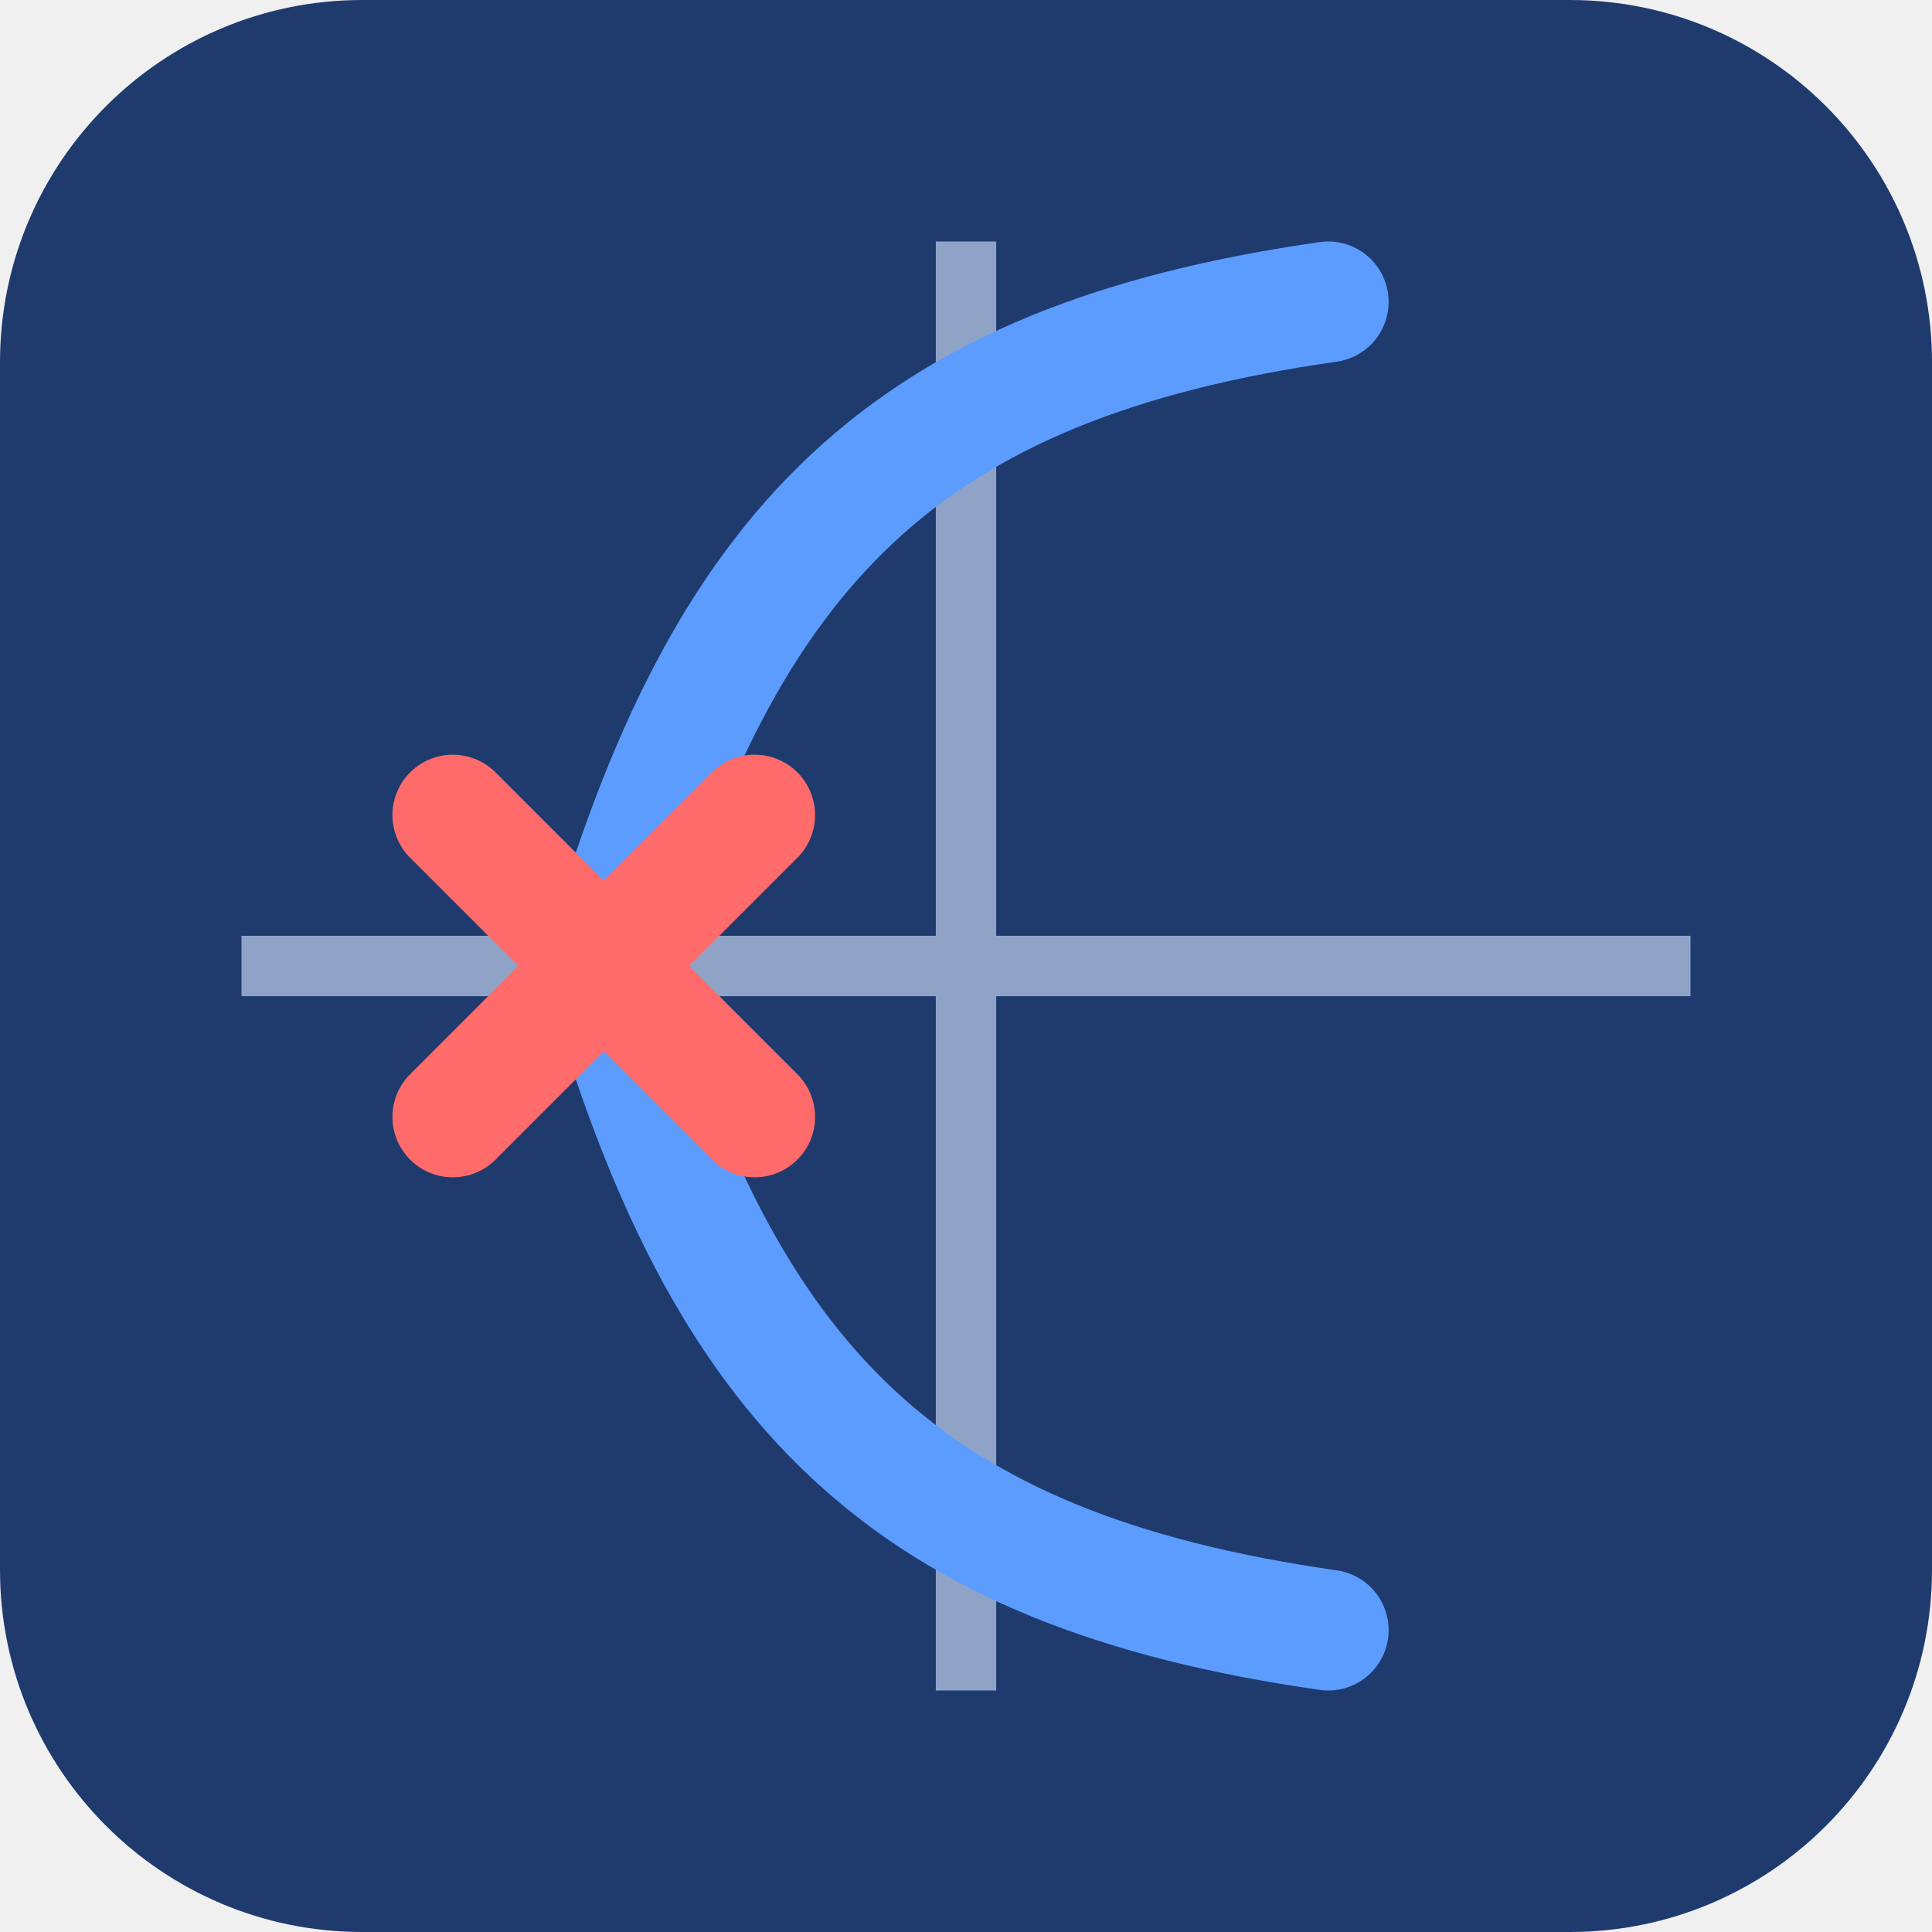
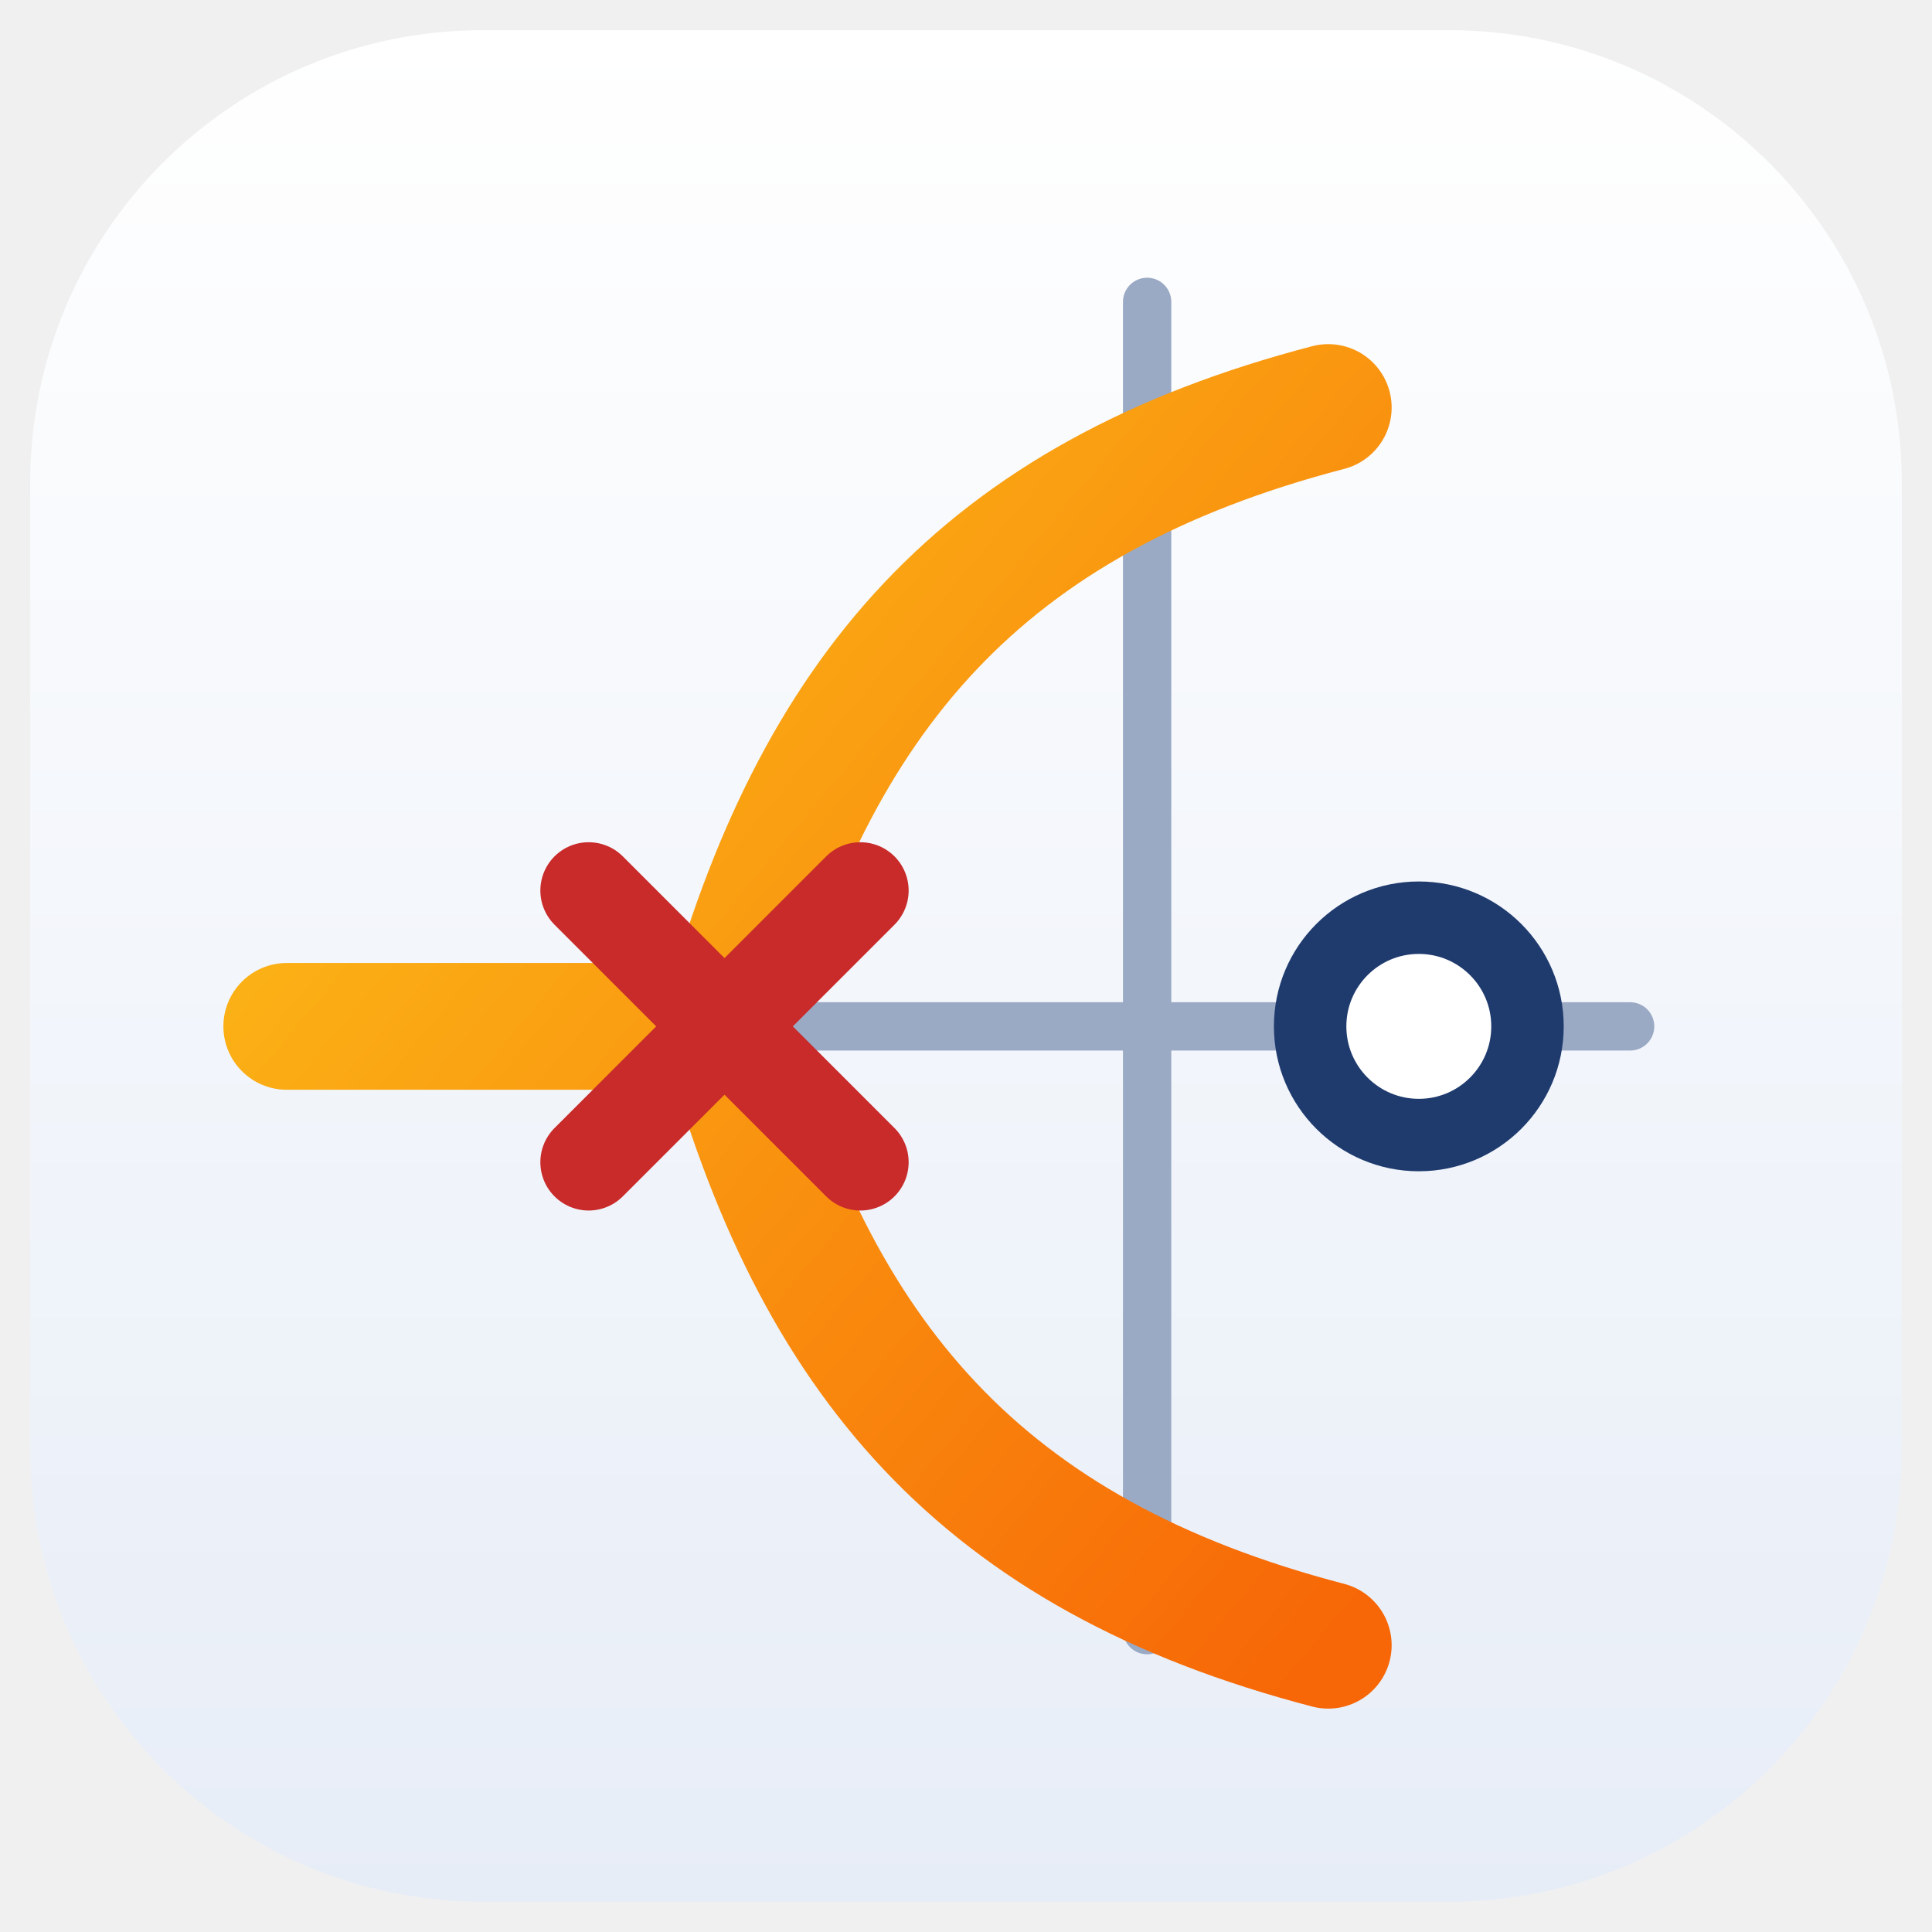
<svg xmlns="http://www.w3.org/2000/svg" viewBox="0 0 64 64">
-   <rect width="64" height="64" rx="12" fill="#1f3b6e" />
-   <path d="M8 32h48M32 8v48" stroke="#8fa3c7" stroke-width="2" />
-   <path d="M20 32c4-14 10-20 24-22M20 32c4 14 10 20 24 22" fill="none" stroke="#5c9cff" stroke-width="4" stroke-linecap="round" />
-   <path d="M15 27l10 10M25 27L15 37" stroke="#ff6b6b" stroke-width="4" stroke-linecap="round" />
+   <defs>
+     <linearGradient id="t" x1="0" y1="0" x2="0" y2="1">
+       <stop offset="0" stop-color="#fff" />
+       <stop offset="1" stop-color="#e7edf7" />
+     </linearGradient>
+     <linearGradient id="l" x1="0" y1="0" x2="1" y2="1">
+       <stop offset="0" stop-color="#fcc419" />
+       <stop offset="1" stop-color="#f76707" />
+     </linearGradient>
+   </defs>
+   <rect x="1" y="1" width="62" height="62" rx="15" fill="url(#t)" />
+   <path d="M10 34h44M38 10v44" stroke="#9aa9c4" stroke-width="1.6" stroke-linecap="round" />
+   <path d="M24 34c3-11 8.5-17.5 20-20.5M24 34c3 11 8.5 17.5 20 20.5M9.5 34H24" fill="none" stroke="url(#l)" stroke-width="4.2" stroke-linecap="round" />
+   <path d="M19.5 29.5l9 9M28.5 29.5l-9 9" stroke="#c92a2a" stroke-width="3.2" stroke-linecap="round" />
+   <circle cx="47" cy="34" r="3.6" fill="#fff" stroke="#1f3b6e" stroke-width="2.4" />
</svg>
